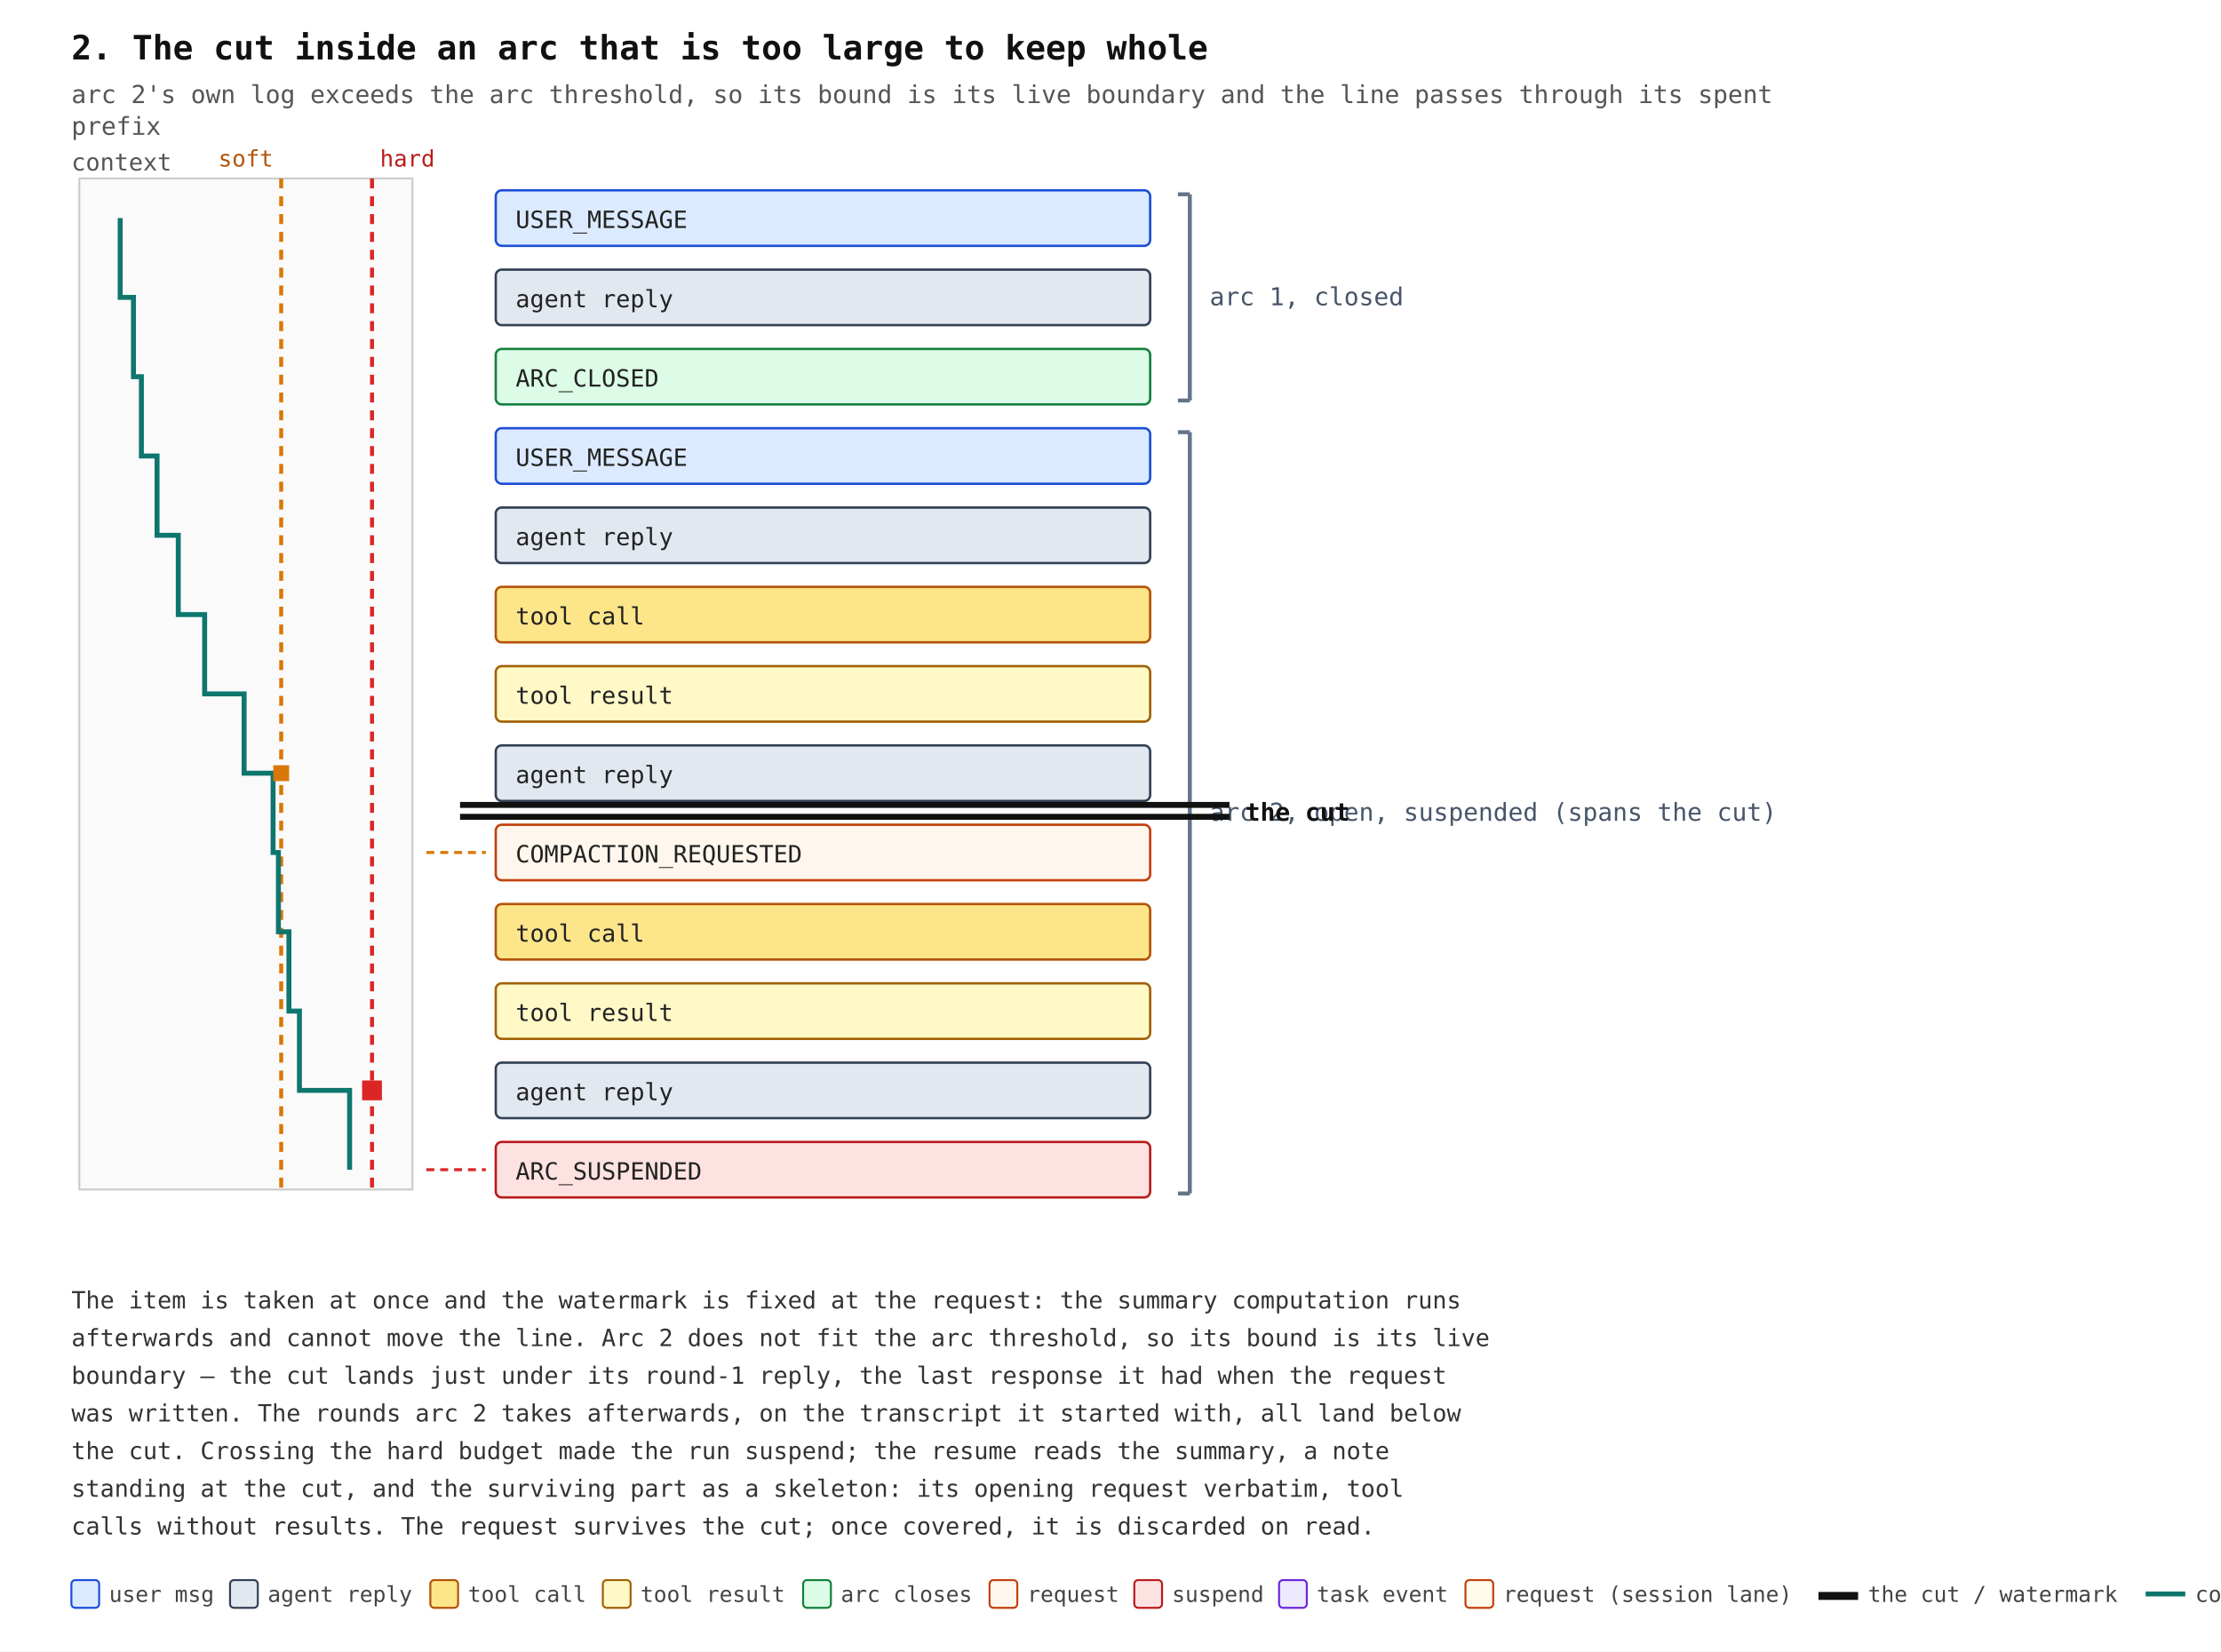
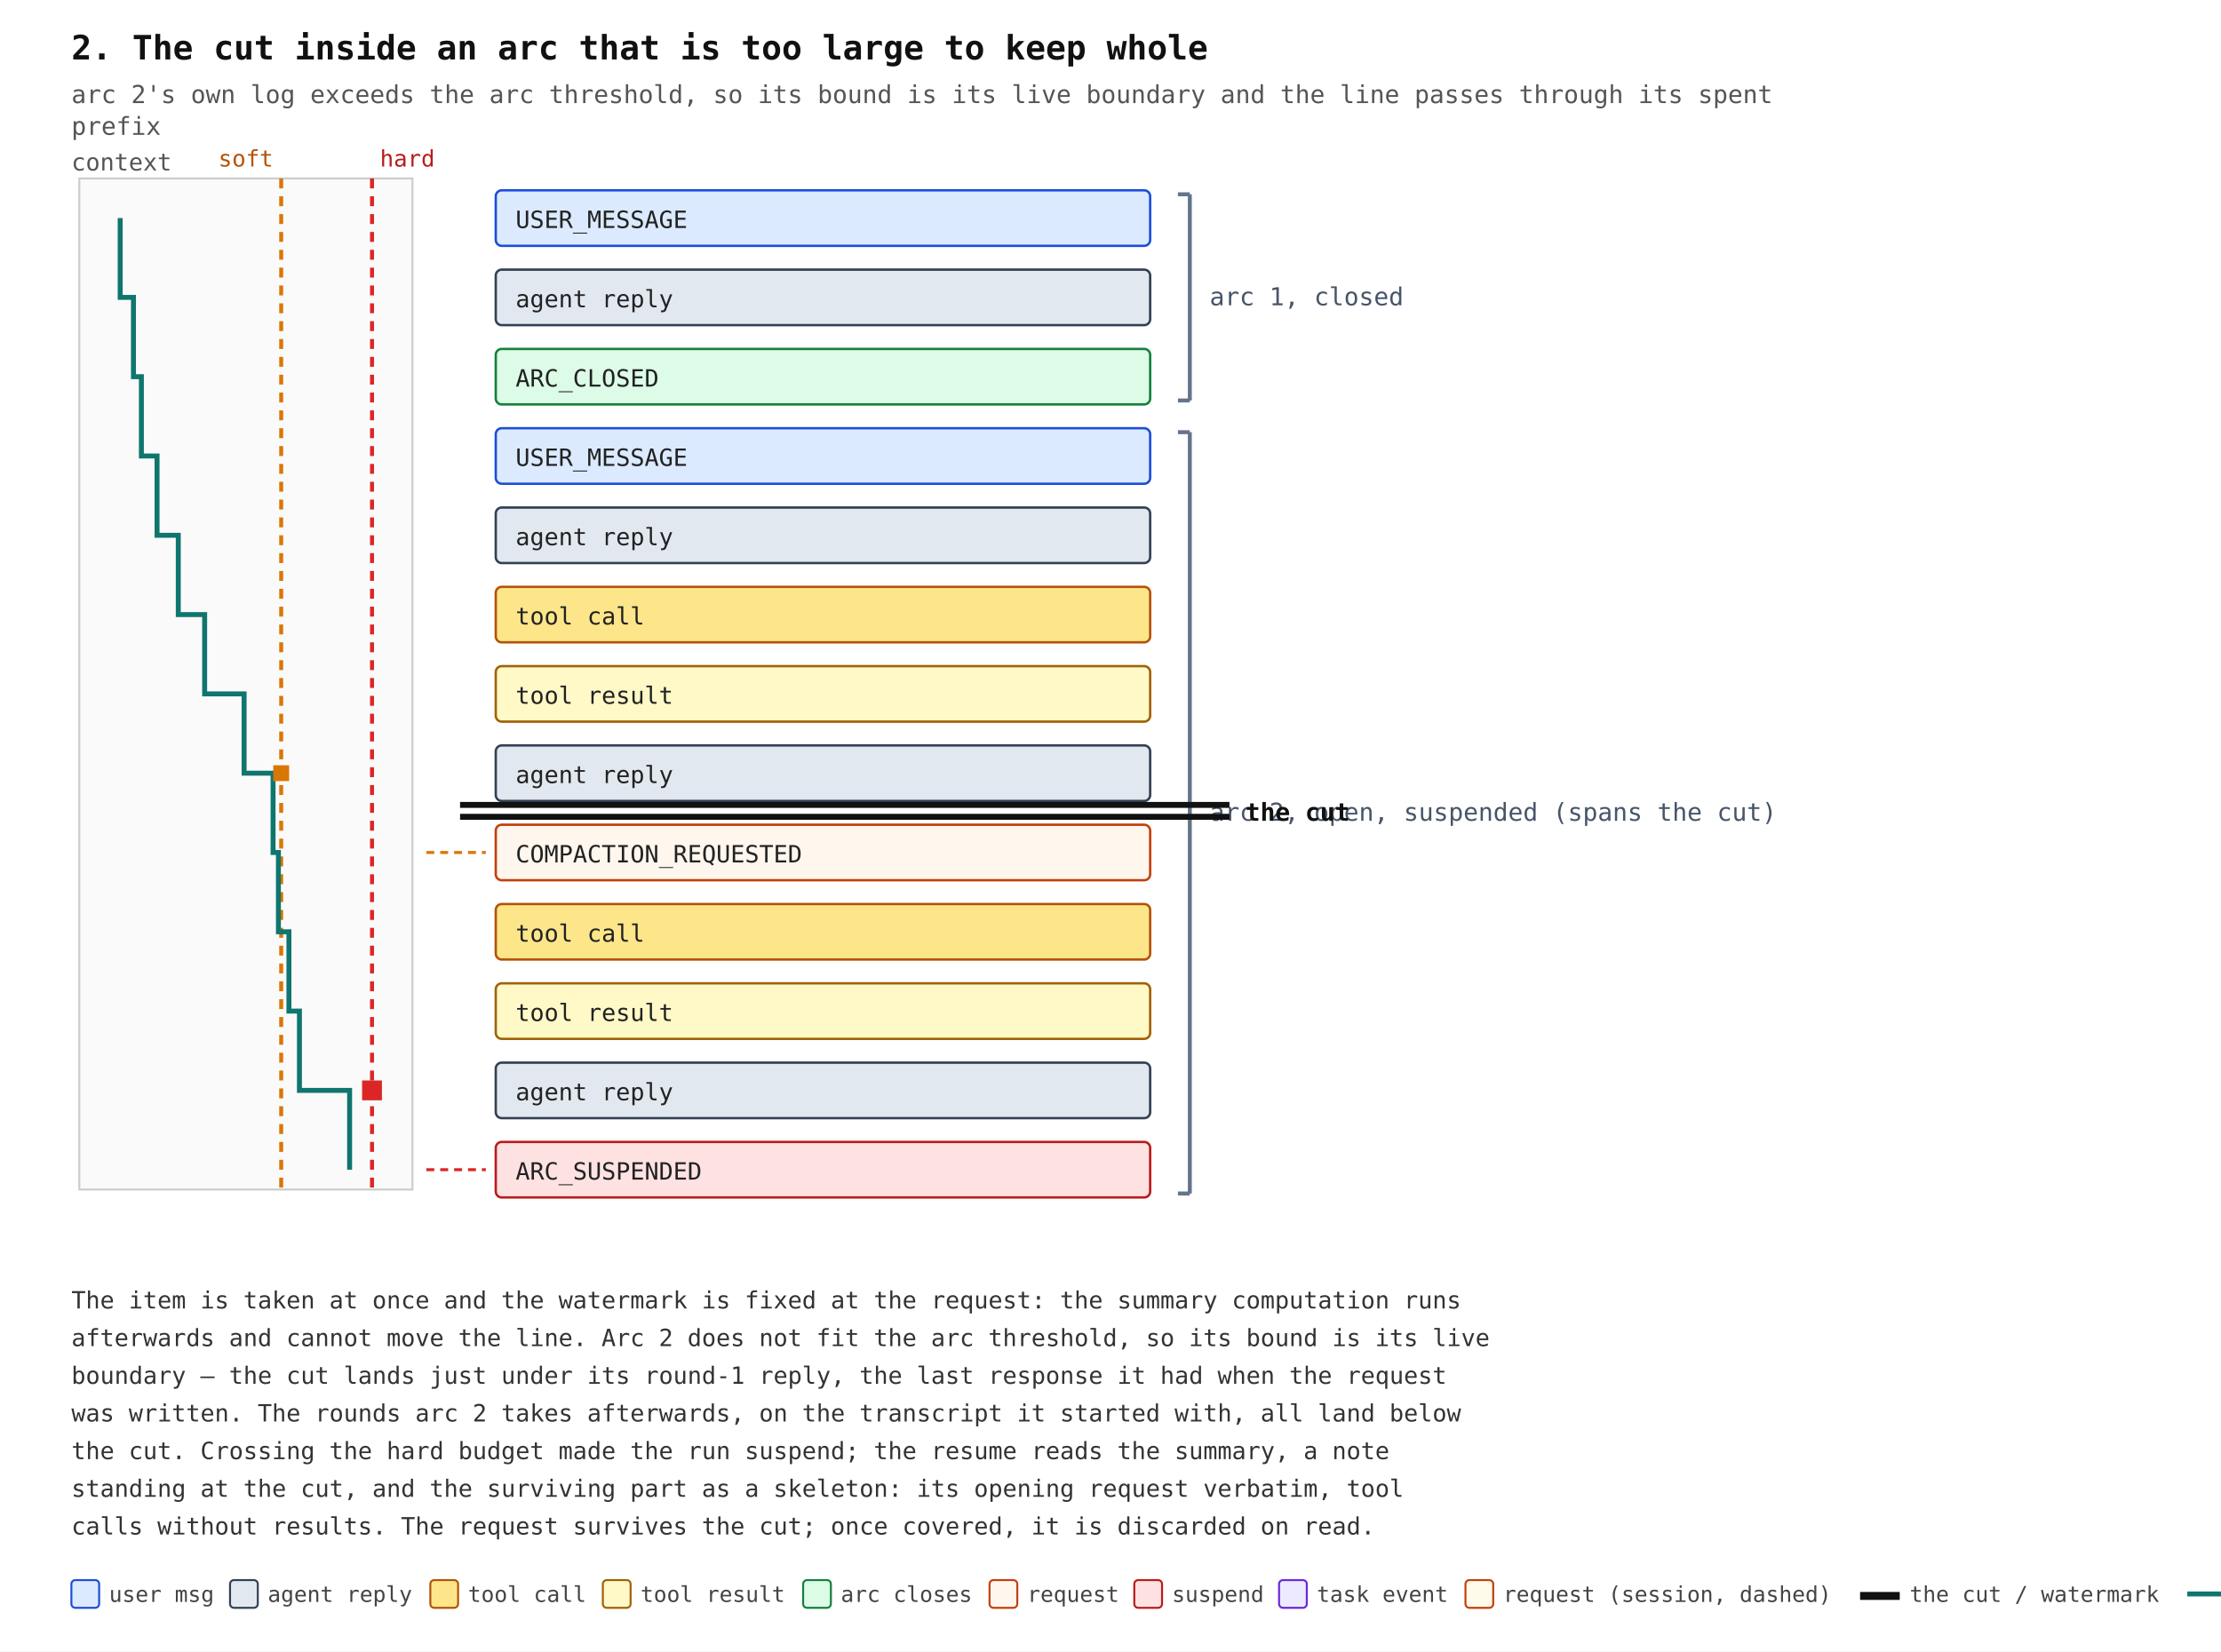
<svg xmlns="http://www.w3.org/2000/svg" viewBox="0 0 1120 833" width="1120" font-family="ui-monospace, Menlo, Consolas, monospace">
  <rect width="100%" height="100%" fill="white" />
  <text x="36" y="30" font-size="17" font-weight="bold" fill="#111">2. The cut inside an arc that is too large to keep whole</text>
  <text x="36" y="52" font-size="12.5" fill="#555">arc 2's own log exceeds the arc threshold, so its bound is its live boundary and the line passes through its spent</text>
  <text x="36" y="68" font-size="12.5" fill="#555">prefix</text>
  <text x="36" y="86" font-size="12" fill="#555">context</text>
  <rect x="40" y="90" width="168" height="510" fill="#fafafa" stroke="#ccc" />
  <line x1="141.8" y1="90" x2="141.8" y2="600" stroke="#d97706" stroke-width="2" stroke-dasharray="5,4" />
  <line x1="187.6" y1="90" x2="187.6" y2="600" stroke="#dc2626" stroke-width="2" stroke-dasharray="5,4" />
  <text x="137.8" y="84" font-size="11.5" fill="#b45309" text-anchor="end">soft</text>
  <text x="191.6" y="84" font-size="11.5" fill="#b91c1c">hard</text>
  <polyline points="60.6,110.0 60.6,150.0 67.3,150.0 67.3,190.0 71.3,190.0 71.3,230.0 79.2,230.0 79.2,270.0 89.9,270.0 89.9,310.0 103.2,310.0 103.2,350.0 123.1,350.0 123.1,390.0 137.7,390.0 137.7,430.0 140.4,430.0 140.4,470.0 145.7,470.0 145.7,510.0 151.0,510.0 151.0,550.0 176.3,550.0 176.3,590.0 176.3,590.0" fill="none" stroke="#0f766e" stroke-width="2.5" />
  <rect x="137.8" y="386.0" width="8" height="8" fill="#d97706" />
  <rect x="182.6" y="545.0" width="10" height="10" fill="#dc2626" />
  <rect x="250" y="96" width="330" height="28" rx="3" fill="#dbeafe" stroke="#1d4ed8" stroke-width="1.2" />
  <text x="260" y="115" font-size="12" fill="#222">USER_MESSAGE</text>
  <rect x="250" y="136" width="330" height="28" rx="3" fill="#e2e8f0" stroke="#334155" stroke-width="1.2" />
  <text x="260" y="155" font-size="12" fill="#222">agent reply</text>
  <rect x="250" y="176" width="330" height="28" rx="3" fill="#dcfce7" stroke="#15803d" stroke-width="1.2" />
  <text x="260" y="195" font-size="12" fill="#222">ARC_CLOSED</text>
  <rect x="250" y="216" width="330" height="28" rx="3" fill="#dbeafe" stroke="#1d4ed8" stroke-width="1.2" />
  <text x="260" y="235" font-size="12" fill="#222">USER_MESSAGE</text>
  <rect x="250" y="256" width="330" height="28" rx="3" fill="#e2e8f0" stroke="#334155" stroke-width="1.2" />
  <text x="260" y="275" font-size="12" fill="#222">agent reply</text>
  <rect x="250" y="296" width="330" height="28" rx="3" fill="#fde68a" stroke="#b45309" stroke-width="1.2" />
  <text x="260" y="315" font-size="12" fill="#222">tool call</text>
  <rect x="250" y="336" width="330" height="28" rx="3" fill="#fef9c7" stroke="#a16207" stroke-width="1.2" />
  <text x="260" y="355" font-size="12" fill="#222">tool result</text>
  <rect x="250" y="376" width="330" height="28" rx="3" fill="#e2e8f0" stroke="#334155" stroke-width="1.2" />
  <text x="260" y="395" font-size="12" fill="#222">agent reply</text>
  <rect x="250" y="416" width="330" height="28" rx="3" fill="#fff7ed" stroke="#c2410c" stroke-width="1.2" />
  <text x="260" y="435" font-size="12" fill="#222">COMPACTION_REQUESTED</text>
  <rect x="250" y="456" width="330" height="28" rx="3" fill="#fde68a" stroke="#b45309" stroke-width="1.2" />
  <text x="260" y="475" font-size="12" fill="#222">tool call</text>
  <rect x="250" y="496" width="330" height="28" rx="3" fill="#fef9c7" stroke="#a16207" stroke-width="1.2" />
  <text x="260" y="515" font-size="12" fill="#222">tool result</text>
  <rect x="250" y="536" width="330" height="28" rx="3" fill="#e2e8f0" stroke="#334155" stroke-width="1.2" />
  <text x="260" y="555" font-size="12" fill="#222">agent reply</text>
  <rect x="250" y="576" width="330" height="28" rx="3" fill="#fee2e2" stroke="#b91c1c" stroke-width="1.2" />
  <text x="260" y="595" font-size="12" fill="#222">ARC_SUSPENDED</text>
  <path d="M 215 430 H 245" stroke="#d97706" stroke-width="1.5" stroke-dasharray="4,3" />
  <path d="M 215 590 H 245" stroke="#dc2626" stroke-width="1.5" stroke-dasharray="4,3" />
  <path d="M 600 98 V 202" stroke="#64748b" stroke-width="2" fill="none" />
  <path d="M 594 98 H 600 M 594 202 H 600" stroke="#64748b" stroke-width="2" fill="none" />
  <text x="610" y="154.0" font-size="12.5" fill="#475569">arc 1, closed</text>
  <path d="M 600 218 V 602" stroke="#64748b" stroke-width="2" fill="none" />
  <path d="M 594 218 H 600 M 594 602 H 600" stroke="#64748b" stroke-width="2" fill="none" />
  <text x="610" y="414.0" font-size="12.5" fill="#475569">arc 2, open, suspended  (spans the cut)</text>
  <line x1="232" y1="406" x2="620" y2="406" stroke="#111" stroke-width="3" />
  <line x1="232" y1="412" x2="620" y2="412" stroke="#111" stroke-width="3" />
  <text x="628" y="414" font-size="12.5" font-weight="bold" fill="#111">the cut</text>
  <text x="36" y="660" font-size="12" fill="#333">The item is taken at once and the watermark is fixed at the request: the summary computation runs</text>
  <text x="36" y="679" font-size="12" fill="#333">afterwards and cannot move the line. Arc 2 does not fit the arc threshold, so its bound is its live</text>
  <text x="36" y="698" font-size="12" fill="#333">boundary — the cut lands just under its round-1 reply, the last response it had when the request</text>
  <text x="36" y="717" font-size="12" fill="#333">was written. The rounds arc 2 takes afterwards, on the transcript it started with, all land below</text>
  <text x="36" y="736" font-size="12" fill="#333">the cut. Crossing the hard budget made the run suspend; the resume reads the summary, a note</text>
  <text x="36" y="755" font-size="12" fill="#333">standing at the cut, and the surviving part as a skeleton: its opening request verbatim, tool</text>
  <text x="36" y="774" font-size="12" fill="#333">calls without results. The request survives the cut; once covered, it is discarded on read.</text>
  <rect x="36" y="797" width="14" height="14" rx="2" fill="#dbeafe" stroke="#1d4ed8" />
  <text x="55" y="808" font-size="11" fill="#444">user msg</text>
  <rect x="116" y="797" width="14" height="14" rx="2" fill="#e2e8f0" stroke="#334155" />
  <text x="135" y="808" font-size="11" fill="#444">agent reply</text>
  <rect x="217" y="797" width="14" height="14" rx="2" fill="#fde68a" stroke="#b45309" />
  <text x="236" y="808" font-size="11" fill="#444">tool call</text>
  <rect x="304" y="797" width="14" height="14" rx="2" fill="#fef9c7" stroke="#a16207" />
  <text x="323" y="808" font-size="11" fill="#444">tool result</text>
  <rect x="405" y="797" width="14" height="14" rx="2" fill="#dcfce7" stroke="#15803d" />
  <text x="424" y="808" font-size="11" fill="#444">arc closes</text>
  <rect x="499" y="797" width="14" height="14" rx="2" fill="#fff7ed" stroke="#c2410c" />
  <text x="518" y="808" font-size="11" fill="#444">request</text>
  <rect x="572" y="797" width="14" height="14" rx="2" fill="#fee2e2" stroke="#b91c1c" />
  <text x="591" y="808" font-size="11" fill="#444">suspend</text>
  <rect x="645" y="797" width="14" height="14" rx="2" fill="#ede9fe" stroke="#6d28d9" />
  <text x="664" y="808" font-size="11" fill="#444">task event</text>
  <rect x="739" y="797" width="14" height="14" rx="2" fill="#fffbeb" stroke="#c2410c" />
-   <text x="758" y="808" font-size="11" fill="#444">request (session lane)</text>
-   <rect x="917" y="803" width="20" height="4" fill="#111" />
-   <text x="942" y="808" font-size="11" fill="#444">the cut / watermark</text>
-   <line x1="1082" y1="804" x2="1102" y2="804" stroke="#0f766e" stroke-width="2.5" />
-   <text x="1107" y="808" font-size="11" fill="#444">context estimate, one step per event</text>
+   <text x="758" y="808" font-size="11" fill="#444">request (session, dashed)</text>
+   <rect x="938" y="803" width="20" height="4" fill="#111" />
+   <text x="963" y="808" font-size="11" fill="#444">the cut / watermark</text>
+   <line x1="1103" y1="804" x2="1123" y2="804" stroke="#0f766e" stroke-width="2.5" />
+   <text x="1128" y="808" font-size="11" fill="#444">context estimate, one step per event</text>
</svg>
